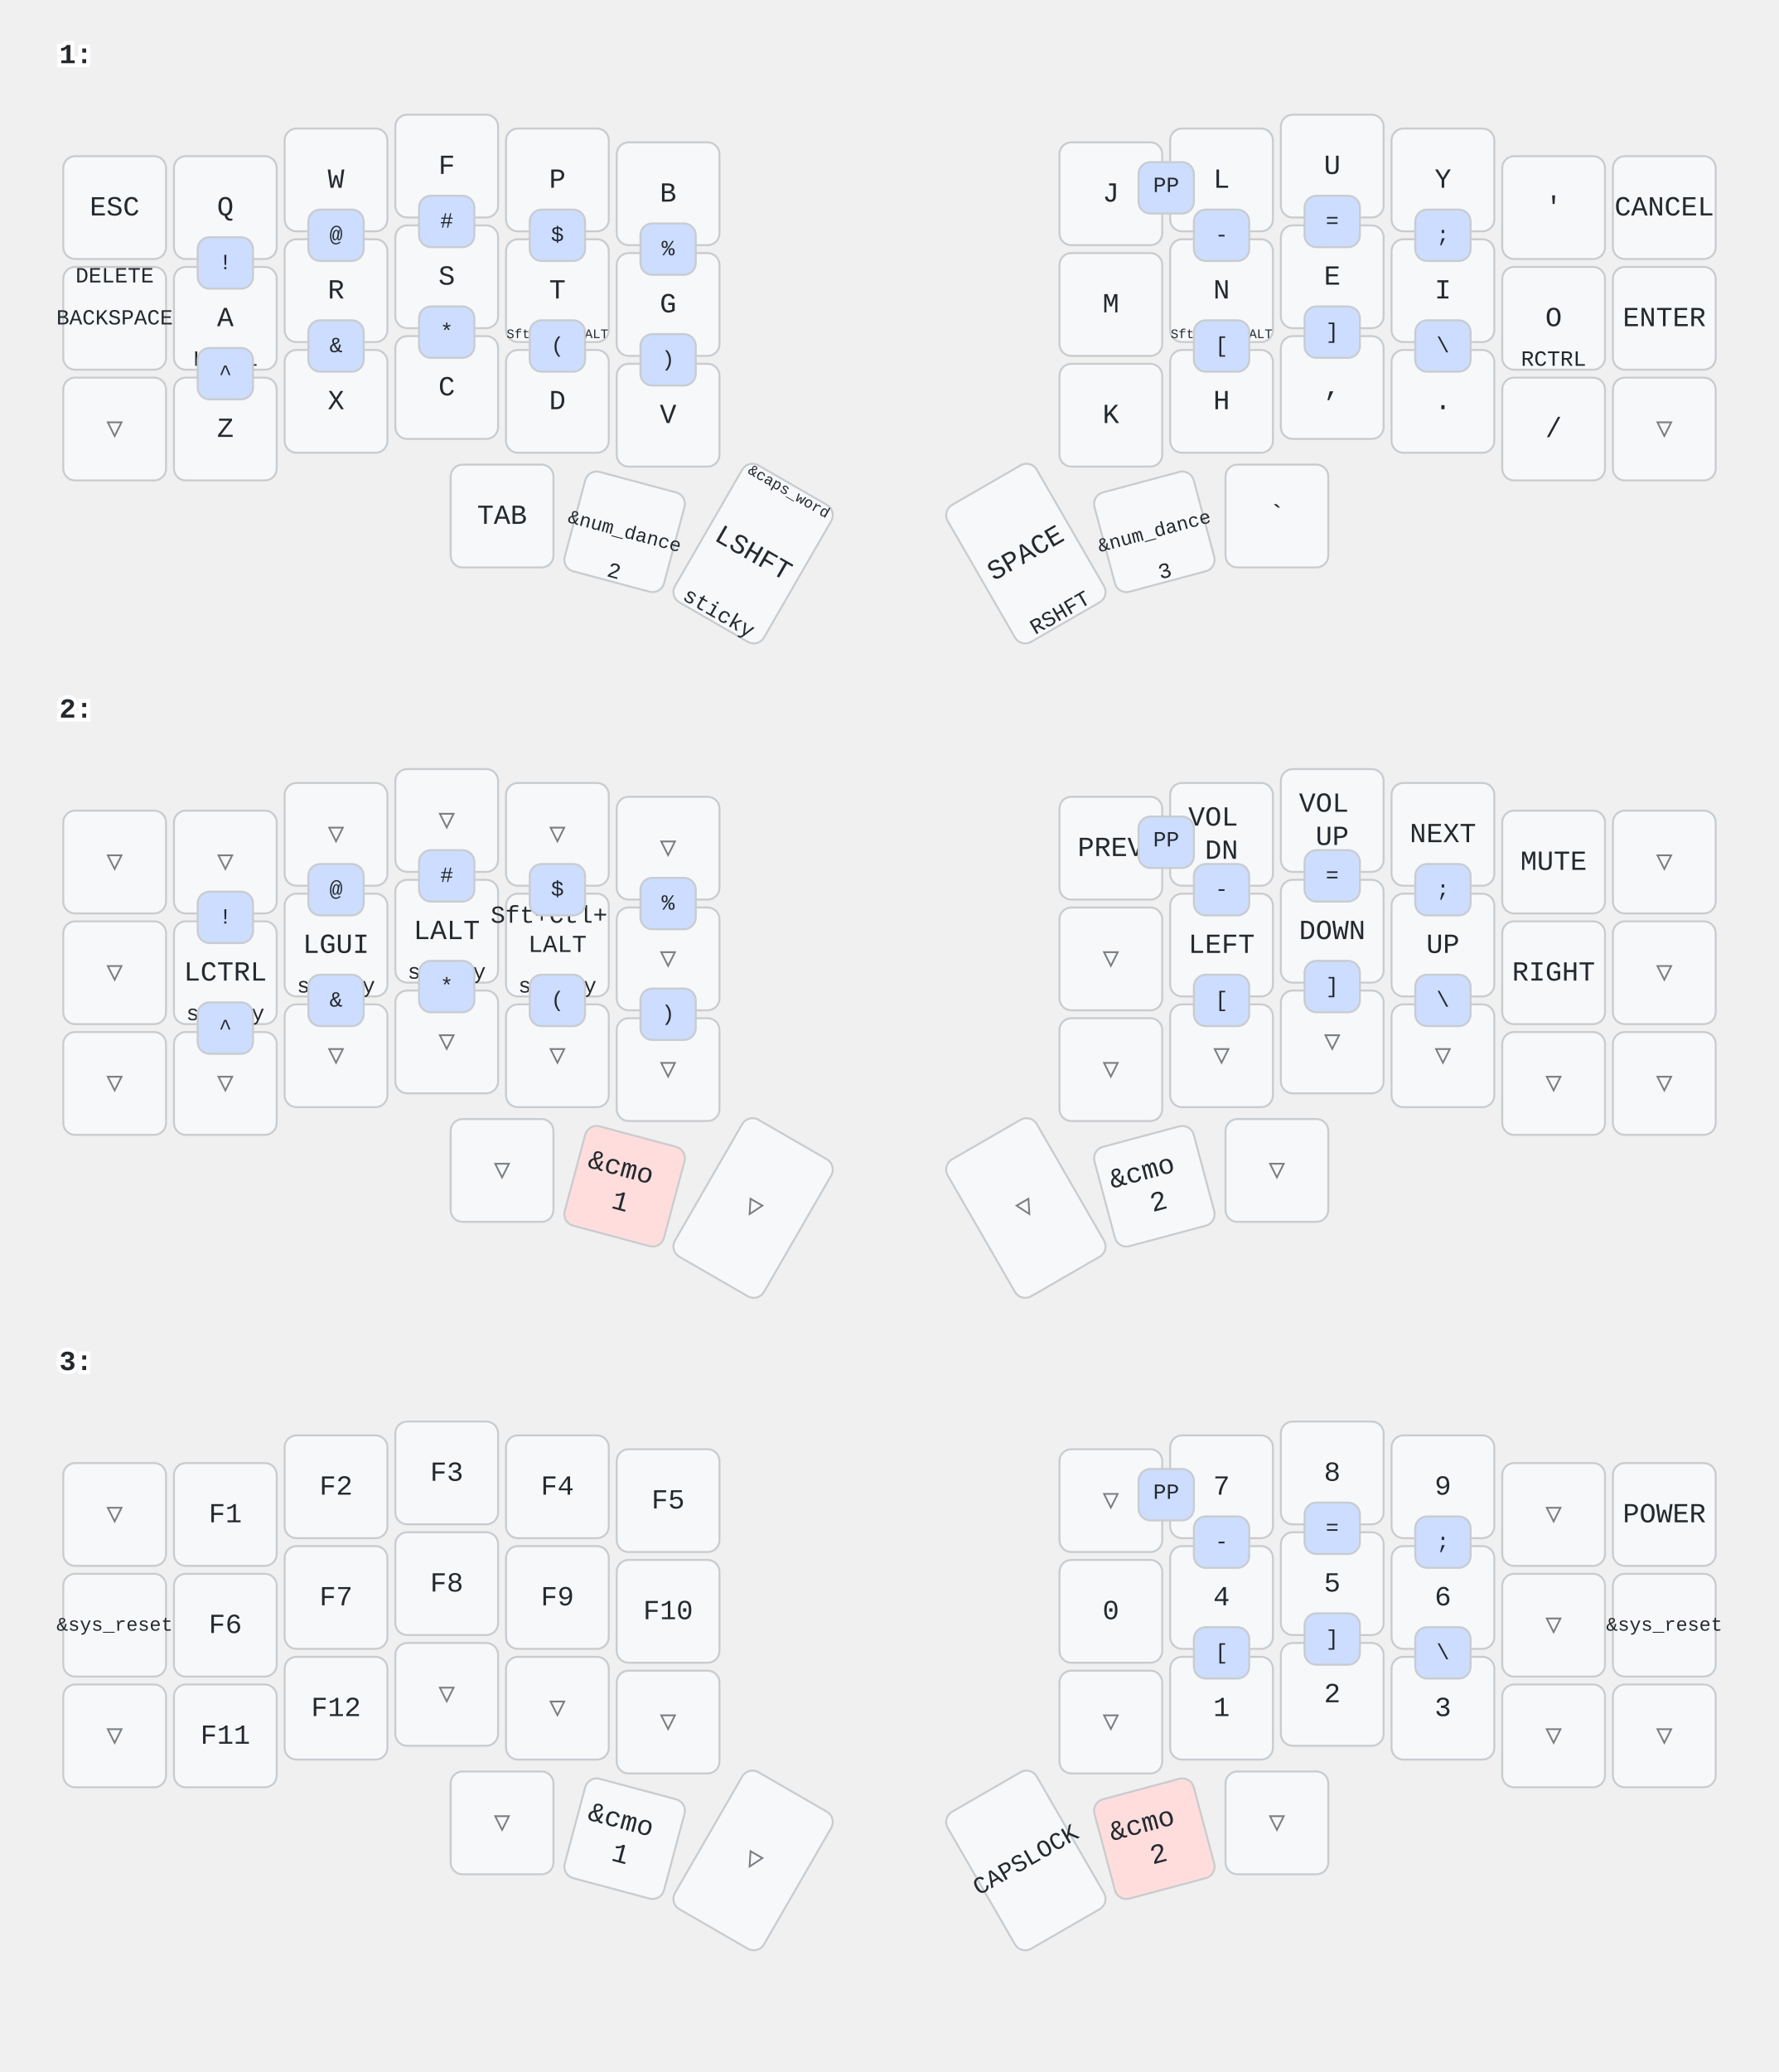
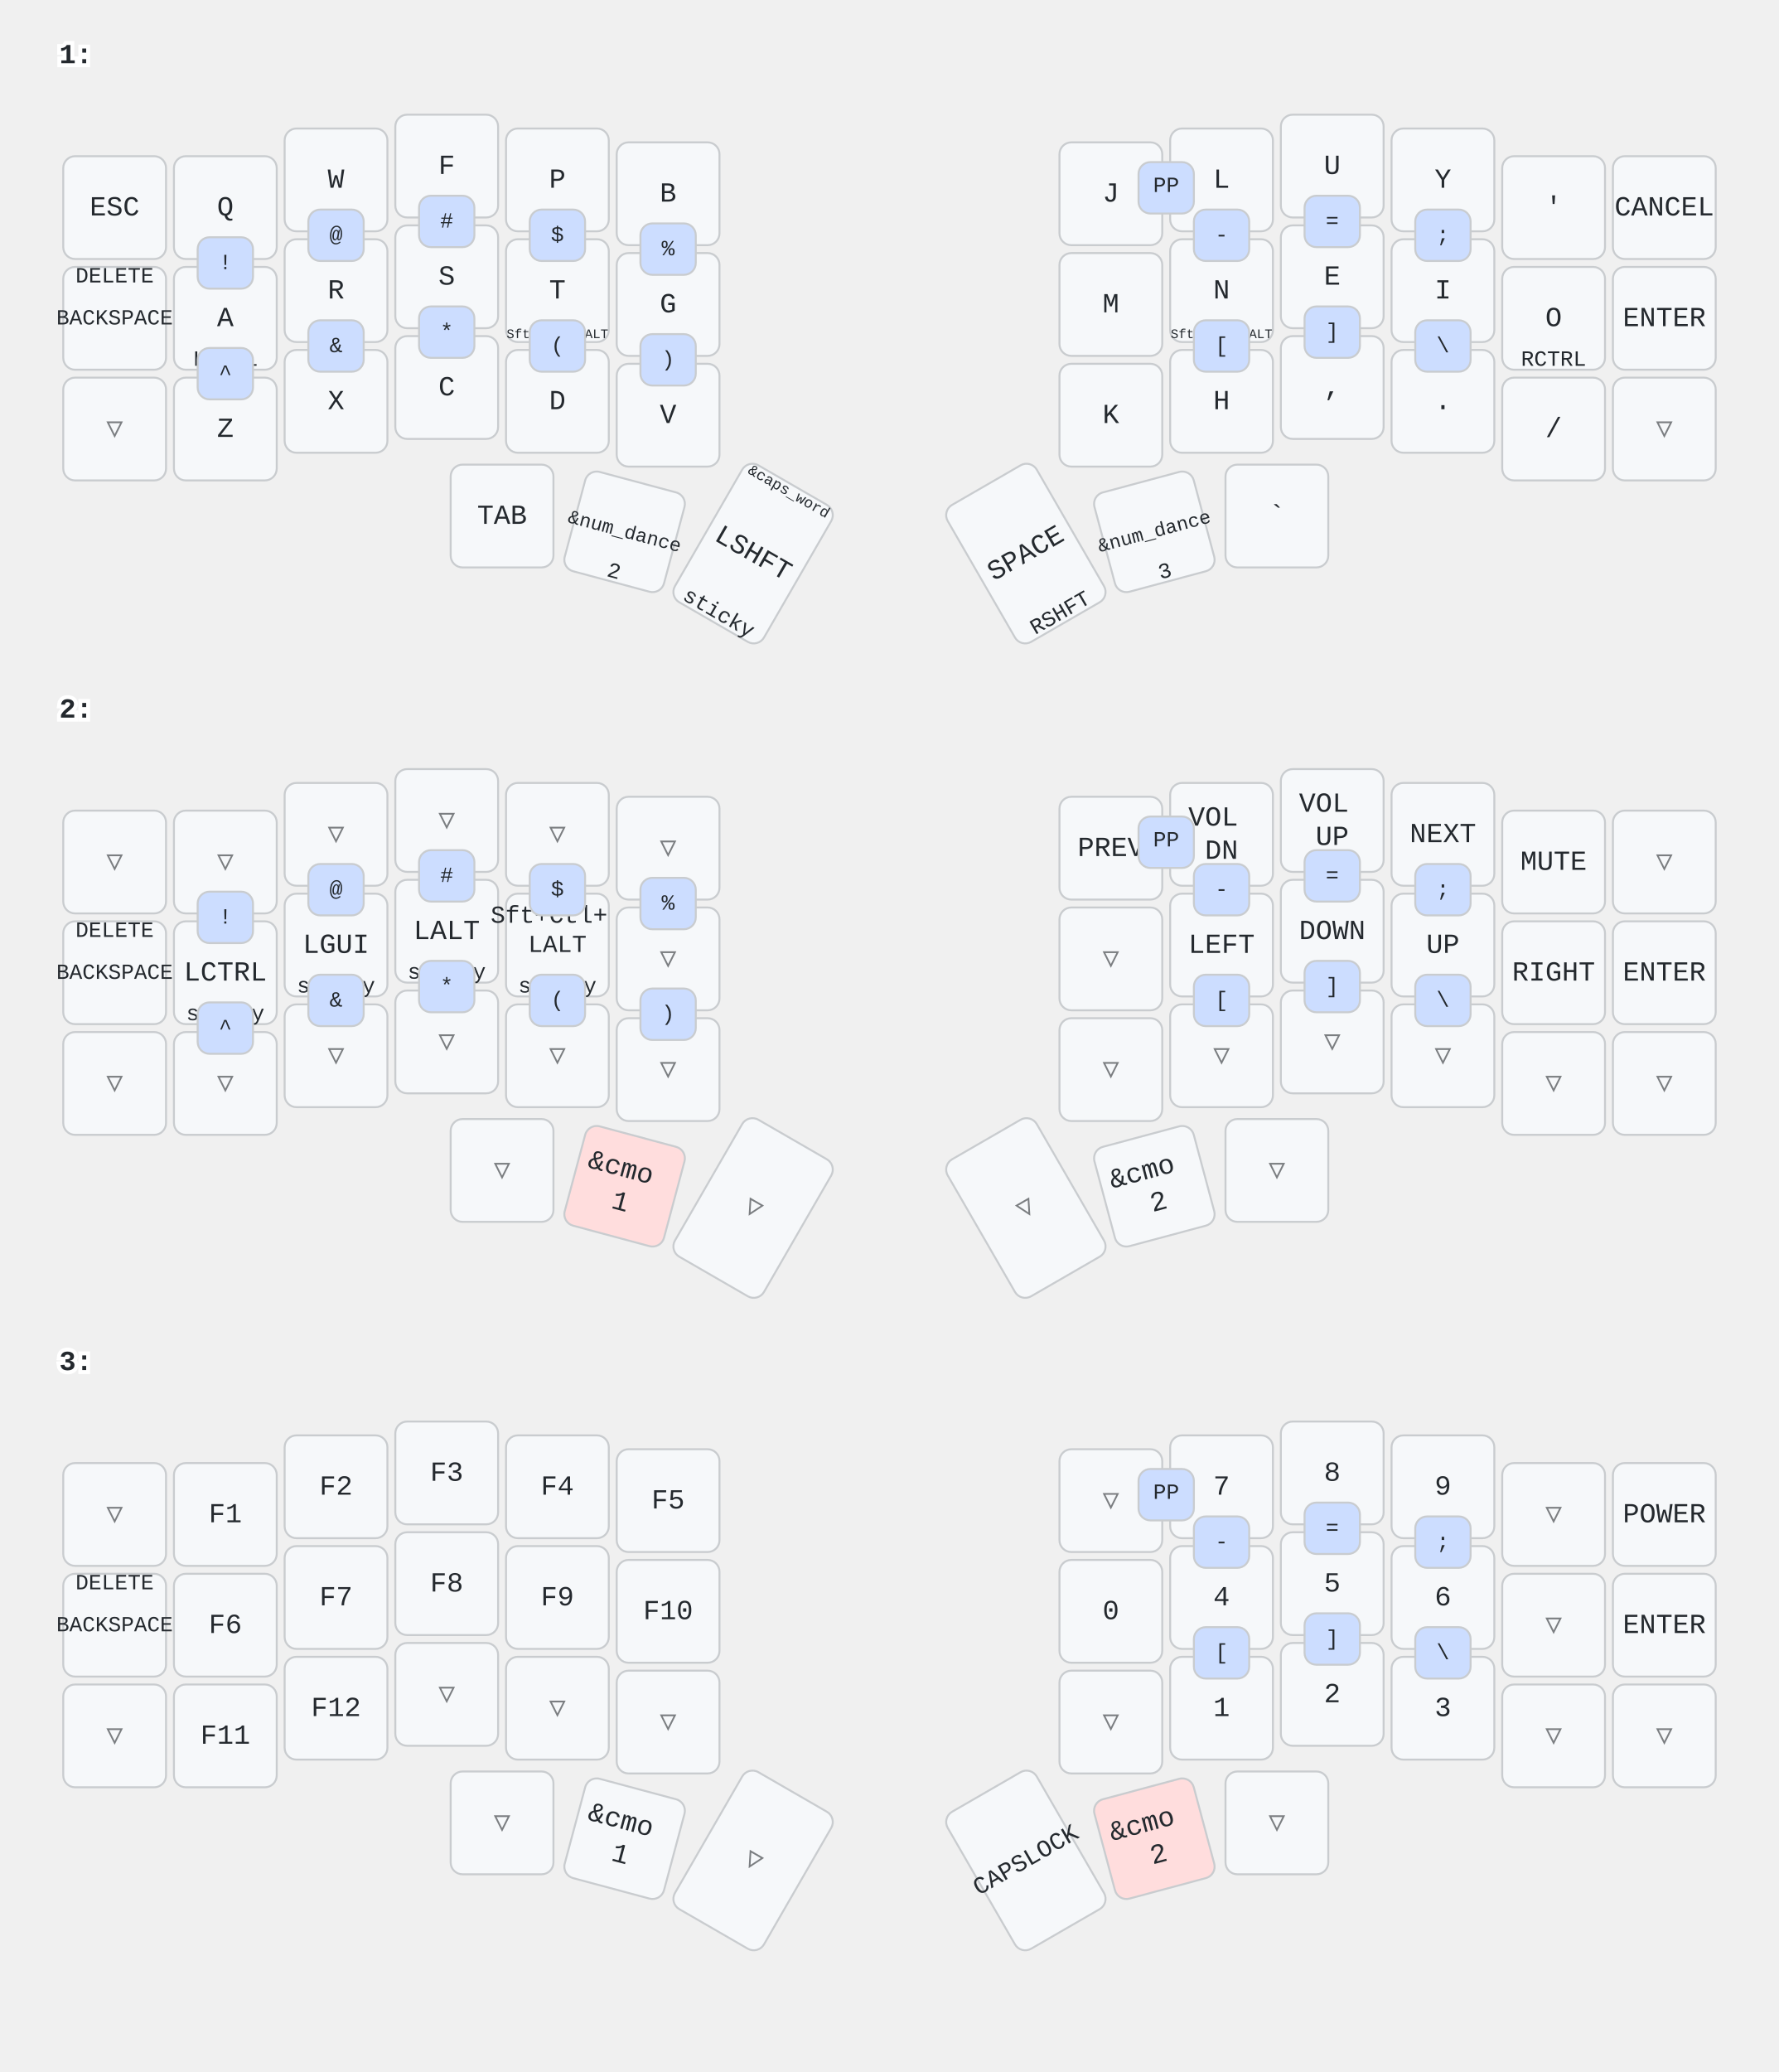
<svg xmlns="http://www.w3.org/2000/svg" width="900" height="1048" viewBox="0 0 900 1048" class="keymap">
  <style>/* inherit to force styles through use tags */
svg path {
    fill: inherit;
}

/* font and background color specifications */
svg.keymap {
    font-family: SFMono-Regular,Consolas,Liberation Mono,Menlo,monospace;
    font-size: 14px;
    font-kerning: normal;
    text-rendering: optimizeLegibility;
    fill: #24292e;
}

/* default key styling */
rect.key {
    fill: #f6f8fa;
}

rect.key, rect.combo {
    stroke: #c9cccf;
    stroke-width: 1;
}

/* default key side styling, only used is draw_key_sides is set */
rect.side {
    filter: brightness(90%);
}

/* color accent for combo boxes */
rect.combo, rect.combo-separate {
    fill: #cdf;
}

/* color accent for held keys */
rect.held, rect.combo.held {
    fill: #fdd;
}

/* color accent for ghost (optional) keys */
rect.ghost, rect.combo.ghost {
    stroke-dasharray: 4, 4;
    stroke-width: 2;
}

text {
    text-anchor: middle;
    dominant-baseline: middle;
}

/* styling for layer labels */
text.label {
    font-weight: bold;
    text-anchor: start;
    stroke: white;
    stroke-width: 4;
    paint-order: stroke;
}

/* styling for optional footer */
text.footer {
    text-anchor: end;
    dominant-baseline: auto;
    stroke: white;
    stroke-width: 4;
    paint-order: stroke;
}

/* styling for combo tap, and key hold/shifted label text */
text.combo, text.hold, text.shifted {
    font-size: 11px;
}

text.hold {
    text-anchor: middle;
    dominant-baseline: auto;
}

text.shifted {
    text-anchor: middle;
    dominant-baseline: hanging;
}

/* styling for hold/shifted label text in combo box */
text.combo.hold, text.combo.shifted {
    font-size: 8px;
}

/* lighter symbol for transparent keys */
text.trans {
    fill: #7b7e81;
}

/* styling for combo dendrons */
path.combo {
    stroke-width: 1;
    stroke: gray;
    fill: none;
}

/* Start Tabler Icons Cleanup */
/* cannot use height/width with glyphs */
.icon-tabler &gt; path {
    fill: inherit;
    stroke: inherit;
    stroke-width: 2;
}
/* hide tabler's default box */
.icon-tabler &gt; path[stroke="none"][fill="none"] {
    visibility: hidden;
}
/* End Tabler Icons Cleanup */
</style>
  <g transform="translate(30, 0)" class="layer-1">
    <text x="0" y="28" class="label">1:</text>
    <g transform="translate(0, 56)">
      <g transform="translate(28, 49)" class="key keypos-0">
        <rect rx="6" ry="6" x="-26" y="-26" width="52" height="52" class="key" />
        <text x="0" y="0" class="key tap">ESC</text>
      </g>
      <g transform="translate(84, 49)" class="key keypos-1">
        <rect rx="6" ry="6" x="-26" y="-26" width="52" height="52" class="key" />
        <text x="0" y="0" class="key tap">Q</text>
      </g>
      <g transform="translate(140, 35)" class="key keypos-2">
        <rect rx="6" ry="6" x="-26" y="-26" width="52" height="52" class="key" />
        <text x="0" y="0" class="key tap">W</text>
      </g>
      <g transform="translate(196, 28)" class="key keypos-3">
        <rect rx="6" ry="6" x="-26" y="-26" width="52" height="52" class="key" />
        <text x="0" y="0" class="key tap">F</text>
      </g>
      <g transform="translate(252, 35)" class="key keypos-4">
        <rect rx="6" ry="6" x="-26" y="-26" width="52" height="52" class="key" />
        <text x="0" y="0" class="key tap">P</text>
      </g>
      <g transform="translate(308, 42)" class="key keypos-5">
        <rect rx="6" ry="6" x="-26" y="-26" width="52" height="52" class="key" />
        <text x="0" y="0" class="key tap">B</text>
      </g>
      <g transform="translate(532, 42)" class="key keypos-6">
        <rect rx="6" ry="6" x="-26" y="-26" width="52" height="52" class="key" />
        <text x="0" y="0" class="key tap">J</text>
      </g>
      <g transform="translate(588, 35)" class="key keypos-7">
        <rect rx="6" ry="6" x="-26" y="-26" width="52" height="52" class="key" />
        <text x="0" y="0" class="key tap">L</text>
      </g>
      <g transform="translate(644, 28)" class="key keypos-8">
        <rect rx="6" ry="6" x="-26" y="-26" width="52" height="52" class="key" />
        <text x="0" y="0" class="key tap">U</text>
      </g>
      <g transform="translate(700, 35)" class="key keypos-9">
        <rect rx="6" ry="6" x="-26" y="-26" width="52" height="52" class="key" />
        <text x="0" y="0" class="key tap">Y</text>
      </g>
      <g transform="translate(756, 49)" class="key keypos-10">
        <rect rx="6" ry="6" x="-26" y="-26" width="52" height="52" class="key" />
        <text x="0" y="0" class="key tap">'</text>
      </g>
      <g transform="translate(812, 49)" class="key keypos-11">
        <rect rx="6" ry="6" x="-26" y="-26" width="52" height="52" class="key" />
        <text x="0" y="0" class="key tap">CANCEL</text>
      </g>
      <g transform="translate(28, 105)" class="key keypos-12">
        <rect rx="6" ry="6" x="-26" y="-26" width="52" height="52" class="key" />
        <text x="0" y="0" class="key tap">
          <tspan style="font-size: 78%">BACKSPACE</tspan>
        </text>
        <text x="0" y="-24" class="key shifted">DELETE</text>
      </g>
      <g transform="translate(84, 105)" class="key keypos-13">
        <rect rx="6" ry="6" x="-26" y="-26" width="52" height="52" class="key" />
        <text x="0" y="0" class="key tap">A</text>
        <text x="0" y="24" class="key hold">LCTRL</text>
      </g>
      <g transform="translate(140, 91)" class="key keypos-14">
        <rect rx="6" ry="6" x="-26" y="-26" width="52" height="52" class="key" />
        <text x="0" y="0" class="key tap">R</text>
        <text x="0" y="24" class="key hold">LGUI</text>
      </g>
      <g transform="translate(196, 84)" class="key keypos-15">
        <rect rx="6" ry="6" x="-26" y="-26" width="52" height="52" class="key" />
        <text x="0" y="0" class="key tap">S</text>
        <text x="0" y="24" class="key hold">LALT</text>
      </g>
      <g transform="translate(252, 91)" class="key keypos-16">
        <rect rx="6" ry="6" x="-26" y="-26" width="52" height="52" class="key" />
        <text x="0" y="0" class="key tap">T</text>
        <text x="0" y="24" class="key hold">
          <tspan style="font-size: 60%">Sft+Ctl+ LALT</tspan>
        </text>
      </g>
      <g transform="translate(308, 98)" class="key keypos-17">
        <rect rx="6" ry="6" x="-26" y="-26" width="52" height="52" class="key" />
        <text x="0" y="0" class="key tap">G</text>
      </g>
      <g transform="translate(532, 98)" class="key keypos-18">
        <rect rx="6" ry="6" x="-26" y="-26" width="52" height="52" class="key" />
        <text x="0" y="0" class="key tap">M</text>
      </g>
      <g transform="translate(588, 91)" class="key keypos-19">
        <rect rx="6" ry="6" x="-26" y="-26" width="52" height="52" class="key" />
        <text x="0" y="0" class="key tap">N</text>
        <text x="0" y="24" class="key hold">
          <tspan style="font-size: 60%">Sft+Ctl+ LALT</tspan>
        </text>
      </g>
      <g transform="translate(644, 84)" class="key keypos-20">
        <rect rx="6" ry="6" x="-26" y="-26" width="52" height="52" class="key" />
        <text x="0" y="0" class="key tap">E</text>
        <text x="0" y="24" class="key hold">RALT</text>
      </g>
      <g transform="translate(700, 91)" class="key keypos-21">
        <rect rx="6" ry="6" x="-26" y="-26" width="52" height="52" class="key" />
        <text x="0" y="0" class="key tap">I</text>
        <text x="0" y="24" class="key hold">RGUI</text>
      </g>
      <g transform="translate(756, 105)" class="key keypos-22">
        <rect rx="6" ry="6" x="-26" y="-26" width="52" height="52" class="key" />
        <text x="0" y="0" class="key tap">O</text>
        <text x="0" y="24" class="key hold">RCTRL</text>
      </g>
      <g transform="translate(812, 105)" class="key keypos-23">
        <rect rx="6" ry="6" x="-26" y="-26" width="52" height="52" class="key" />
        <text x="0" y="0" class="key tap">ENTER</text>
      </g>
      <g transform="translate(28, 161)" class="key trans keypos-24">
        <rect rx="6" ry="6" x="-26" y="-26" width="52" height="52" class="key trans" />
        <text x="0" y="0" class="key trans tap">▽</text>
      </g>
      <g transform="translate(84, 161)" class="key keypos-25">
        <rect rx="6" ry="6" x="-26" y="-26" width="52" height="52" class="key" />
        <text x="0" y="0" class="key tap">Z</text>
      </g>
      <g transform="translate(140, 147)" class="key keypos-26">
        <rect rx="6" ry="6" x="-26" y="-26" width="52" height="52" class="key" />
        <text x="0" y="0" class="key tap">X</text>
      </g>
      <g transform="translate(196, 140)" class="key keypos-27">
        <rect rx="6" ry="6" x="-26" y="-26" width="52" height="52" class="key" />
        <text x="0" y="0" class="key tap">C</text>
      </g>
      <g transform="translate(252, 147)" class="key keypos-28">
        <rect rx="6" ry="6" x="-26" y="-26" width="52" height="52" class="key" />
        <text x="0" y="0" class="key tap">D</text>
      </g>
      <g transform="translate(308, 154)" class="key keypos-29">
        <rect rx="6" ry="6" x="-26" y="-26" width="52" height="52" class="key" />
        <text x="0" y="0" class="key tap">V</text>
      </g>
      <g transform="translate(532, 154)" class="key keypos-30">
        <rect rx="6" ry="6" x="-26" y="-26" width="52" height="52" class="key" />
        <text x="0" y="0" class="key tap">K</text>
      </g>
      <g transform="translate(588, 147)" class="key keypos-31">
        <rect rx="6" ry="6" x="-26" y="-26" width="52" height="52" class="key" />
        <text x="0" y="0" class="key tap">H</text>
      </g>
      <g transform="translate(644, 140)" class="key keypos-32">
        <rect rx="6" ry="6" x="-26" y="-26" width="52" height="52" class="key" />
        <text x="0" y="0" class="key tap">,</text>
      </g>
      <g transform="translate(700, 147)" class="key keypos-33">
        <rect rx="6" ry="6" x="-26" y="-26" width="52" height="52" class="key" />
        <text x="0" y="0" class="key tap">.</text>
      </g>
      <g transform="translate(756, 161)" class="key keypos-34">
        <rect rx="6" ry="6" x="-26" y="-26" width="52" height="52" class="key" />
        <text x="0" y="0" class="key tap">/</text>
      </g>
      <g transform="translate(812, 161)" class="key trans keypos-35">
        <rect rx="6" ry="6" x="-26" y="-26" width="52" height="52" class="key trans" />
        <text x="0" y="0" class="key trans tap">▽</text>
      </g>
      <g transform="translate(224, 205)" class="key keypos-36">
        <rect rx="6" ry="6" x="-26" y="-26" width="52" height="52" class="key" />
        <text x="0" y="0" class="key tap">TAB</text>
      </g>
      <g transform="translate(286, 213) rotate(15.0)" class="key keypos-37">
        <rect rx="6" ry="6" x="-26" y="-26" width="52" height="52" class="key" />
        <text x="0" y="0" class="key tap">
          <tspan style="font-size: 70%">&amp;num_dance</tspan>
        </text>
        <text x="0" y="24" class="key hold">2</text>
      </g>
      <g transform="translate(351, 224) rotate(30.0)" class="key keypos-38">
        <rect rx="6" ry="6" x="-26" y="-40" width="52" height="80" class="key" />
        <text x="0" y="0" class="key tap">LSHFT</text>
        <text x="0" y="38" class="key hold">sticky</text>
        <text x="0" y="-38" class="key shifted">
          <tspan style="font-size: 70%">&amp;caps_word</tspan>
        </text>
      </g>
      <g transform="translate(489, 224) rotate(-30.0)" class="key keypos-39">
        <rect rx="6" ry="6" x="-26" y="-40" width="52" height="80" class="key" />
        <text x="0" y="0" class="key tap">SPACE</text>
        <text x="0" y="38" class="key hold">RSHFT</text>
      </g>
      <g transform="translate(554, 213) rotate(-15.0)" class="key keypos-40">
        <rect rx="6" ry="6" x="-26" y="-26" width="52" height="52" class="key" />
        <text x="0" y="0" class="key tap">
          <tspan style="font-size: 70%">&amp;num_dance</tspan>
        </text>
        <text x="0" y="24" class="key hold">3</text>
      </g>
      <g transform="translate(616, 205)" class="key keypos-41">
        <rect rx="6" ry="6" x="-26" y="-26" width="52" height="52" class="key" />
        <text x="0" y="0" class="key tap">`</text>
      </g>
      <g class="combo combopos-0">
        <rect rx="6" ry="6" x="70" y="64" width="28" height="26" class="combo" />
        <text x="84" y="77" class="combo tap">!</text>
      </g>
      <g class="combo combopos-1">
        <rect rx="6" ry="6" x="126" y="50" width="28" height="26" class="combo" />
        <text x="140" y="63" class="combo tap">@</text>
      </g>
      <g class="combo combopos-2">
        <rect rx="6" ry="6" x="182" y="43" width="28" height="26" class="combo" />
        <text x="196" y="56" class="combo tap">#</text>
      </g>
      <g class="combo combopos-3">
        <rect rx="6" ry="6" x="238" y="50" width="28" height="26" class="combo" />
        <text x="252" y="63" class="combo tap">$</text>
      </g>
      <g class="combo combopos-4">
        <rect rx="6" ry="6" x="294" y="57" width="28" height="26" class="combo" />
        <text x="308" y="70" class="combo tap">%</text>
      </g>
      <g class="combo combopos-5">
        <rect rx="6" ry="6" x="70" y="120" width="28" height="26" class="combo" />
        <text x="84" y="133" class="combo tap">^</text>
      </g>
      <g class="combo combopos-6">
        <rect rx="6" ry="6" x="126" y="106" width="28" height="26" class="combo" />
        <text x="140" y="119" class="combo tap">&amp;</text>
      </g>
      <g class="combo combopos-7">
        <rect rx="6" ry="6" x="182" y="99" width="28" height="26" class="combo" />
        <text x="196" y="112" class="combo tap">*</text>
      </g>
      <g class="combo combopos-8">
        <rect rx="6" ry="6" x="238" y="106" width="28" height="26" class="combo" />
        <text x="252" y="119" class="combo tap">(</text>
      </g>
      <g class="combo combopos-9">
        <rect rx="6" ry="6" x="294" y="113" width="28" height="26" class="combo" />
        <text x="308" y="126" class="combo tap">)</text>
      </g>
      <g class="combo combopos-10">
        <rect rx="6" ry="6" x="574" y="50" width="28" height="26" class="combo" />
        <text x="588" y="63" class="combo tap">-</text>
      </g>
      <g class="combo combopos-11">
        <rect rx="6" ry="6" x="630" y="43" width="28" height="26" class="combo" />
        <text x="644" y="56" class="combo tap">=</text>
      </g>
      <g class="combo combopos-12">
        <rect rx="6" ry="6" x="686" y="50" width="28" height="26" class="combo" />
        <text x="700" y="63" class="combo tap">;</text>
      </g>
      <g class="combo combopos-13">
        <rect rx="6" ry="6" x="574" y="106" width="28" height="26" class="combo" />
        <text x="588" y="119" class="combo tap">[</text>
      </g>
      <g class="combo combopos-14">
        <rect rx="6" ry="6" x="630" y="99" width="28" height="26" class="combo" />
        <text x="644" y="112" class="combo tap">]</text>
      </g>
      <g class="combo combopos-15">
        <rect rx="6" ry="6" x="686" y="106" width="28" height="26" class="combo" />
        <text x="700" y="119" class="combo tap">\</text>
      </g>
      <g class="combo combopos-16">
        <rect rx="6" ry="6" x="546" y="26" width="28" height="26" class="combo" />
        <text x="560" y="38" class="combo tap">PP</text>
      </g>
    </g>
  </g>
  <g transform="translate(30, 331)" class="layer-2">
    <text x="0" y="28" class="label">2:</text>
    <g transform="translate(0, 56)">
      <g transform="translate(28, 49)" class="key trans keypos-0">
        <rect rx="6" ry="6" x="-26" y="-26" width="52" height="52" class="key trans" />
        <text x="0" y="0" class="key trans tap">▽</text>
      </g>
      <g transform="translate(84, 49)" class="key trans keypos-1">
        <rect rx="6" ry="6" x="-26" y="-26" width="52" height="52" class="key trans" />
        <text x="0" y="0" class="key trans tap">▽</text>
      </g>
      <g transform="translate(140, 35)" class="key trans keypos-2">
        <rect rx="6" ry="6" x="-26" y="-26" width="52" height="52" class="key trans" />
        <text x="0" y="0" class="key trans tap">▽</text>
      </g>
      <g transform="translate(196, 28)" class="key trans keypos-3">
        <rect rx="6" ry="6" x="-26" y="-26" width="52" height="52" class="key trans" />
        <text x="0" y="0" class="key trans tap">▽</text>
      </g>
      <g transform="translate(252, 35)" class="key trans keypos-4">
        <rect rx="6" ry="6" x="-26" y="-26" width="52" height="52" class="key trans" />
        <text x="0" y="0" class="key trans tap">▽</text>
      </g>
      <g transform="translate(308, 42)" class="key trans keypos-5">
        <rect rx="6" ry="6" x="-26" y="-26" width="52" height="52" class="key trans" />
        <text x="0" y="0" class="key trans tap">▽</text>
      </g>
      <g transform="translate(532, 42)" class="key keypos-6">
        <rect rx="6" ry="6" x="-26" y="-26" width="52" height="52" class="key" />
        <text x="0" y="0" class="key tap">PREV</text>
      </g>
      <g transform="translate(588, 35)" class="key keypos-7">
        <rect rx="6" ry="6" x="-26" y="-26" width="52" height="52" class="key" />
        <text x="0" y="0" class="key tap">
          <tspan x="0" dy="-0.6em">VOL</tspan>
          <tspan x="0" dy="1.2em">DN</tspan>
        </text>
      </g>
      <g transform="translate(644, 28)" class="key keypos-8">
        <rect rx="6" ry="6" x="-26" y="-26" width="52" height="52" class="key" />
        <text x="0" y="0" class="key tap">
          <tspan x="0" dy="-0.6em">VOL</tspan>
          <tspan x="0" dy="1.2em">UP</tspan>
        </text>
      </g>
      <g transform="translate(700, 35)" class="key keypos-9">
        <rect rx="6" ry="6" x="-26" y="-26" width="52" height="52" class="key" />
        <text x="0" y="0" class="key tap">NEXT</text>
      </g>
      <g transform="translate(756, 49)" class="key keypos-10">
        <rect rx="6" ry="6" x="-26" y="-26" width="52" height="52" class="key" />
        <text x="0" y="0" class="key tap">MUTE</text>
      </g>
      <g transform="translate(812, 49)" class="key trans keypos-11">
        <rect rx="6" ry="6" x="-26" y="-26" width="52" height="52" class="key trans" />
        <text x="0" y="0" class="key trans tap">▽</text>
      </g>
-       <g transform="translate(28, 105)" class="key trans keypos-12">
-         <rect rx="6" ry="6" x="-26" y="-26" width="52" height="52" class="key trans" />
-         <text x="0" y="0" class="key trans tap">▽</text>
+       <g transform="translate(28, 105)" class="key keypos-12">
+         <rect rx="6" ry="6" x="-26" y="-26" width="52" height="52" class="key" />
+         <text x="0" y="0" class="key tap">
+           <tspan style="font-size: 78%">BACKSPACE</tspan>
+         </text>
+         <text x="0" y="-24" class="key shifted">DELETE</text>
      </g>
      <g transform="translate(84, 105)" class="key keypos-13">
        <rect rx="6" ry="6" x="-26" y="-26" width="52" height="52" class="key" />
        <text x="0" y="0" class="key tap">LCTRL</text>
        <text x="0" y="24" class="key hold">sticky</text>
      </g>
      <g transform="translate(140, 91)" class="key keypos-14">
        <rect rx="6" ry="6" x="-26" y="-26" width="52" height="52" class="key" />
        <text x="0" y="0" class="key tap">LGUI</text>
        <text x="0" y="24" class="key hold">sticky</text>
      </g>
      <g transform="translate(196, 84)" class="key keypos-15">
        <rect rx="6" ry="6" x="-26" y="-26" width="52" height="52" class="key" />
        <text x="0" y="0" class="key tap">LALT</text>
        <text x="0" y="24" class="key hold">sticky</text>
      </g>
      <g transform="translate(252, 91)" class="key keypos-16">
        <rect rx="6" ry="6" x="-26" y="-26" width="52" height="52" class="key" />
        <text x="0" y="0" class="key tap">
          <tspan x="0" dy="-1.2em" style="font-size: 88%">Sft+Ctl+</tspan>
          <tspan x="0" dy="1.2em" style="font-size: 88%">LALT</tspan>
        </text>
        <text x="0" y="24" class="key hold">sticky</text>
      </g>
      <g transform="translate(308, 98)" class="key trans keypos-17">
        <rect rx="6" ry="6" x="-26" y="-26" width="52" height="52" class="key trans" />
        <text x="0" y="0" class="key trans tap">▽</text>
      </g>
      <g transform="translate(532, 98)" class="key trans keypos-18">
        <rect rx="6" ry="6" x="-26" y="-26" width="52" height="52" class="key trans" />
        <text x="0" y="0" class="key trans tap">▽</text>
      </g>
      <g transform="translate(588, 91)" class="key keypos-19">
        <rect rx="6" ry="6" x="-26" y="-26" width="52" height="52" class="key" />
        <text x="0" y="0" class="key tap">LEFT</text>
      </g>
      <g transform="translate(644, 84)" class="key keypos-20">
        <rect rx="6" ry="6" x="-26" y="-26" width="52" height="52" class="key" />
        <text x="0" y="0" class="key tap">DOWN</text>
      </g>
      <g transform="translate(700, 91)" class="key keypos-21">
        <rect rx="6" ry="6" x="-26" y="-26" width="52" height="52" class="key" />
        <text x="0" y="0" class="key tap">UP</text>
      </g>
      <g transform="translate(756, 105)" class="key keypos-22">
        <rect rx="6" ry="6" x="-26" y="-26" width="52" height="52" class="key" />
        <text x="0" y="0" class="key tap">RIGHT</text>
      </g>
-       <g transform="translate(812, 105)" class="key trans keypos-23">
-         <rect rx="6" ry="6" x="-26" y="-26" width="52" height="52" class="key trans" />
-         <text x="0" y="0" class="key trans tap">▽</text>
+       <g transform="translate(812, 105)" class="key keypos-23">
+         <rect rx="6" ry="6" x="-26" y="-26" width="52" height="52" class="key" />
+         <text x="0" y="0" class="key tap">ENTER</text>
      </g>
      <g transform="translate(28, 161)" class="key trans keypos-24">
        <rect rx="6" ry="6" x="-26" y="-26" width="52" height="52" class="key trans" />
        <text x="0" y="0" class="key trans tap">▽</text>
      </g>
      <g transform="translate(84, 161)" class="key trans keypos-25">
        <rect rx="6" ry="6" x="-26" y="-26" width="52" height="52" class="key trans" />
        <text x="0" y="0" class="key trans tap">▽</text>
      </g>
      <g transform="translate(140, 147)" class="key trans keypos-26">
        <rect rx="6" ry="6" x="-26" y="-26" width="52" height="52" class="key trans" />
        <text x="0" y="0" class="key trans tap">▽</text>
      </g>
      <g transform="translate(196, 140)" class="key trans keypos-27">
        <rect rx="6" ry="6" x="-26" y="-26" width="52" height="52" class="key trans" />
        <text x="0" y="0" class="key trans tap">▽</text>
      </g>
      <g transform="translate(252, 147)" class="key trans keypos-28">
        <rect rx="6" ry="6" x="-26" y="-26" width="52" height="52" class="key trans" />
        <text x="0" y="0" class="key trans tap">▽</text>
      </g>
      <g transform="translate(308, 154)" class="key trans keypos-29">
        <rect rx="6" ry="6" x="-26" y="-26" width="52" height="52" class="key trans" />
        <text x="0" y="0" class="key trans tap">▽</text>
      </g>
      <g transform="translate(532, 154)" class="key trans keypos-30">
        <rect rx="6" ry="6" x="-26" y="-26" width="52" height="52" class="key trans" />
        <text x="0" y="0" class="key trans tap">▽</text>
      </g>
      <g transform="translate(588, 147)" class="key trans keypos-31">
        <rect rx="6" ry="6" x="-26" y="-26" width="52" height="52" class="key trans" />
        <text x="0" y="0" class="key trans tap">▽</text>
      </g>
      <g transform="translate(644, 140)" class="key trans keypos-32">
        <rect rx="6" ry="6" x="-26" y="-26" width="52" height="52" class="key trans" />
        <text x="0" y="0" class="key trans tap">▽</text>
      </g>
      <g transform="translate(700, 147)" class="key trans keypos-33">
        <rect rx="6" ry="6" x="-26" y="-26" width="52" height="52" class="key trans" />
        <text x="0" y="0" class="key trans tap">▽</text>
      </g>
      <g transform="translate(756, 161)" class="key trans keypos-34">
        <rect rx="6" ry="6" x="-26" y="-26" width="52" height="52" class="key trans" />
        <text x="0" y="0" class="key trans tap">▽</text>
      </g>
      <g transform="translate(812, 161)" class="key trans keypos-35">
        <rect rx="6" ry="6" x="-26" y="-26" width="52" height="52" class="key trans" />
        <text x="0" y="0" class="key trans tap">▽</text>
      </g>
      <g transform="translate(224, 205)" class="key trans keypos-36">
        <rect rx="6" ry="6" x="-26" y="-26" width="52" height="52" class="key trans" />
        <text x="0" y="0" class="key trans tap">▽</text>
      </g>
      <g transform="translate(286, 213) rotate(15.0)" class="key held keypos-37">
        <rect rx="6" ry="6" x="-26" y="-26" width="52" height="52" class="key held" />
        <text x="0" y="0" class="key held tap">
          <tspan x="0" dy="-0.6em">&amp;cmo</tspan>
          <tspan x="0" dy="1.2em">1</tspan>
        </text>
      </g>
      <g transform="translate(351, 224) rotate(30.0)" class="key trans keypos-38">
        <rect rx="6" ry="6" x="-26" y="-40" width="52" height="80" class="key trans" />
        <text x="0" y="0" class="key trans tap">▽</text>
      </g>
      <g transform="translate(489, 224) rotate(-30.0)" class="key trans keypos-39">
        <rect rx="6" ry="6" x="-26" y="-40" width="52" height="80" class="key trans" />
        <text x="0" y="0" class="key trans tap">▽</text>
      </g>
      <g transform="translate(554, 213) rotate(-15.0)" class="key keypos-40">
        <rect rx="6" ry="6" x="-26" y="-26" width="52" height="52" class="key" />
        <text x="0" y="0" class="key tap">
          <tspan x="0" dy="-0.6em">&amp;cmo</tspan>
          <tspan x="0" dy="1.2em">2</tspan>
        </text>
      </g>
      <g transform="translate(616, 205)" class="key trans keypos-41">
        <rect rx="6" ry="6" x="-26" y="-26" width="52" height="52" class="key trans" />
        <text x="0" y="0" class="key trans tap">▽</text>
      </g>
      <g class="combo combopos-0">
        <rect rx="6" ry="6" x="70" y="64" width="28" height="26" class="combo" />
        <text x="84" y="77" class="combo tap">!</text>
      </g>
      <g class="combo combopos-1">
        <rect rx="6" ry="6" x="126" y="50" width="28" height="26" class="combo" />
        <text x="140" y="63" class="combo tap">@</text>
      </g>
      <g class="combo combopos-2">
        <rect rx="6" ry="6" x="182" y="43" width="28" height="26" class="combo" />
        <text x="196" y="56" class="combo tap">#</text>
      </g>
      <g class="combo combopos-3">
        <rect rx="6" ry="6" x="238" y="50" width="28" height="26" class="combo" />
        <text x="252" y="63" class="combo tap">$</text>
      </g>
      <g class="combo combopos-4">
        <rect rx="6" ry="6" x="294" y="57" width="28" height="26" class="combo" />
        <text x="308" y="70" class="combo tap">%</text>
      </g>
      <g class="combo combopos-5">
        <rect rx="6" ry="6" x="70" y="120" width="28" height="26" class="combo" />
        <text x="84" y="133" class="combo tap">^</text>
      </g>
      <g class="combo combopos-6">
        <rect rx="6" ry="6" x="126" y="106" width="28" height="26" class="combo" />
        <text x="140" y="119" class="combo tap">&amp;</text>
      </g>
      <g class="combo combopos-7">
        <rect rx="6" ry="6" x="182" y="99" width="28" height="26" class="combo" />
        <text x="196" y="112" class="combo tap">*</text>
      </g>
      <g class="combo combopos-8">
        <rect rx="6" ry="6" x="238" y="106" width="28" height="26" class="combo" />
        <text x="252" y="119" class="combo tap">(</text>
      </g>
      <g class="combo combopos-9">
        <rect rx="6" ry="6" x="294" y="113" width="28" height="26" class="combo" />
        <text x="308" y="126" class="combo tap">)</text>
      </g>
      <g class="combo combopos-10">
        <rect rx="6" ry="6" x="574" y="50" width="28" height="26" class="combo" />
        <text x="588" y="63" class="combo tap">-</text>
      </g>
      <g class="combo combopos-11">
        <rect rx="6" ry="6" x="630" y="43" width="28" height="26" class="combo" />
        <text x="644" y="56" class="combo tap">=</text>
      </g>
      <g class="combo combopos-12">
        <rect rx="6" ry="6" x="686" y="50" width="28" height="26" class="combo" />
        <text x="700" y="63" class="combo tap">;</text>
      </g>
      <g class="combo combopos-13">
        <rect rx="6" ry="6" x="574" y="106" width="28" height="26" class="combo" />
        <text x="588" y="119" class="combo tap">[</text>
      </g>
      <g class="combo combopos-14">
        <rect rx="6" ry="6" x="630" y="99" width="28" height="26" class="combo" />
        <text x="644" y="112" class="combo tap">]</text>
      </g>
      <g class="combo combopos-15">
        <rect rx="6" ry="6" x="686" y="106" width="28" height="26" class="combo" />
        <text x="700" y="119" class="combo tap">\</text>
      </g>
      <g class="combo combopos-16">
        <rect rx="6" ry="6" x="546" y="26" width="28" height="26" class="combo" />
        <text x="560" y="38" class="combo tap">PP</text>
      </g>
    </g>
  </g>
  <g transform="translate(30, 661)" class="layer-3">
    <text x="0" y="28" class="label">3:</text>
    <g transform="translate(0, 56)">
      <g transform="translate(28, 49)" class="key trans keypos-0">
        <rect rx="6" ry="6" x="-26" y="-26" width="52" height="52" class="key trans" />
        <text x="0" y="0" class="key trans tap">▽</text>
      </g>
      <g transform="translate(84, 49)" class="key keypos-1">
        <rect rx="6" ry="6" x="-26" y="-26" width="52" height="52" class="key" />
        <text x="0" y="0" class="key tap">F1</text>
      </g>
      <g transform="translate(140, 35)" class="key keypos-2">
        <rect rx="6" ry="6" x="-26" y="-26" width="52" height="52" class="key" />
        <text x="0" y="0" class="key tap">F2</text>
      </g>
      <g transform="translate(196, 28)" class="key keypos-3">
        <rect rx="6" ry="6" x="-26" y="-26" width="52" height="52" class="key" />
        <text x="0" y="0" class="key tap">F3</text>
      </g>
      <g transform="translate(252, 35)" class="key keypos-4">
        <rect rx="6" ry="6" x="-26" y="-26" width="52" height="52" class="key" />
        <text x="0" y="0" class="key tap">F4</text>
      </g>
      <g transform="translate(308, 42)" class="key keypos-5">
        <rect rx="6" ry="6" x="-26" y="-26" width="52" height="52" class="key" />
        <text x="0" y="0" class="key tap">F5</text>
      </g>
      <g transform="translate(532, 42)" class="key trans keypos-6">
        <rect rx="6" ry="6" x="-26" y="-26" width="52" height="52" class="key trans" />
        <text x="0" y="0" class="key trans tap">▽</text>
      </g>
      <g transform="translate(588, 35)" class="key keypos-7">
        <rect rx="6" ry="6" x="-26" y="-26" width="52" height="52" class="key" />
        <text x="0" y="0" class="key tap">7</text>
      </g>
      <g transform="translate(644, 28)" class="key keypos-8">
        <rect rx="6" ry="6" x="-26" y="-26" width="52" height="52" class="key" />
        <text x="0" y="0" class="key tap">8</text>
      </g>
      <g transform="translate(700, 35)" class="key keypos-9">
        <rect rx="6" ry="6" x="-26" y="-26" width="52" height="52" class="key" />
        <text x="0" y="0" class="key tap">9</text>
      </g>
      <g transform="translate(756, 49)" class="key trans keypos-10">
        <rect rx="6" ry="6" x="-26" y="-26" width="52" height="52" class="key trans" />
        <text x="0" y="0" class="key trans tap">▽</text>
      </g>
      <g transform="translate(812, 49)" class="key keypos-11">
        <rect rx="6" ry="6" x="-26" y="-26" width="52" height="52" class="key" />
        <text x="0" y="0" class="key tap">POWER</text>
      </g>
      <g transform="translate(28, 105)" class="key keypos-12">
        <rect rx="6" ry="6" x="-26" y="-26" width="52" height="52" class="key" />
        <text x="0" y="0" class="key tap">
-           <tspan style="font-size: 70%">&amp;sys_reset</tspan>
-         </text>
+           <tspan style="font-size: 78%">BACKSPACE</tspan>
+         </text>
+         <text x="0" y="-24" class="key shifted">DELETE</text>
      </g>
      <g transform="translate(84, 105)" class="key keypos-13">
        <rect rx="6" ry="6" x="-26" y="-26" width="52" height="52" class="key" />
        <text x="0" y="0" class="key tap">F6</text>
      </g>
      <g transform="translate(140, 91)" class="key keypos-14">
        <rect rx="6" ry="6" x="-26" y="-26" width="52" height="52" class="key" />
        <text x="0" y="0" class="key tap">F7</text>
      </g>
      <g transform="translate(196, 84)" class="key keypos-15">
        <rect rx="6" ry="6" x="-26" y="-26" width="52" height="52" class="key" />
        <text x="0" y="0" class="key tap">F8</text>
      </g>
      <g transform="translate(252, 91)" class="key keypos-16">
        <rect rx="6" ry="6" x="-26" y="-26" width="52" height="52" class="key" />
        <text x="0" y="0" class="key tap">F9</text>
      </g>
      <g transform="translate(308, 98)" class="key keypos-17">
        <rect rx="6" ry="6" x="-26" y="-26" width="52" height="52" class="key" />
        <text x="0" y="0" class="key tap">F10</text>
      </g>
      <g transform="translate(532, 98)" class="key keypos-18">
        <rect rx="6" ry="6" x="-26" y="-26" width="52" height="52" class="key" />
        <text x="0" y="0" class="key tap">0</text>
      </g>
      <g transform="translate(588, 91)" class="key keypos-19">
        <rect rx="6" ry="6" x="-26" y="-26" width="52" height="52" class="key" />
        <text x="0" y="0" class="key tap">4</text>
      </g>
      <g transform="translate(644, 84)" class="key keypos-20">
        <rect rx="6" ry="6" x="-26" y="-26" width="52" height="52" class="key" />
        <text x="0" y="0" class="key tap">5</text>
      </g>
      <g transform="translate(700, 91)" class="key keypos-21">
        <rect rx="6" ry="6" x="-26" y="-26" width="52" height="52" class="key" />
        <text x="0" y="0" class="key tap">6</text>
      </g>
      <g transform="translate(756, 105)" class="key trans keypos-22">
        <rect rx="6" ry="6" x="-26" y="-26" width="52" height="52" class="key trans" />
        <text x="0" y="0" class="key trans tap">▽</text>
      </g>
      <g transform="translate(812, 105)" class="key keypos-23">
        <rect rx="6" ry="6" x="-26" y="-26" width="52" height="52" class="key" />
-         <text x="0" y="0" class="key tap">
-           <tspan style="font-size: 70%">&amp;sys_reset</tspan>
-         </text>
+         <text x="0" y="0" class="key tap">ENTER</text>
      </g>
      <g transform="translate(28, 161)" class="key trans keypos-24">
        <rect rx="6" ry="6" x="-26" y="-26" width="52" height="52" class="key trans" />
        <text x="0" y="0" class="key trans tap">▽</text>
      </g>
      <g transform="translate(84, 161)" class="key keypos-25">
        <rect rx="6" ry="6" x="-26" y="-26" width="52" height="52" class="key" />
        <text x="0" y="0" class="key tap">F11</text>
      </g>
      <g transform="translate(140, 147)" class="key keypos-26">
        <rect rx="6" ry="6" x="-26" y="-26" width="52" height="52" class="key" />
        <text x="0" y="0" class="key tap">F12</text>
      </g>
      <g transform="translate(196, 140)" class="key trans keypos-27">
        <rect rx="6" ry="6" x="-26" y="-26" width="52" height="52" class="key trans" />
        <text x="0" y="0" class="key trans tap">▽</text>
      </g>
      <g transform="translate(252, 147)" class="key trans keypos-28">
        <rect rx="6" ry="6" x="-26" y="-26" width="52" height="52" class="key trans" />
        <text x="0" y="0" class="key trans tap">▽</text>
      </g>
      <g transform="translate(308, 154)" class="key trans keypos-29">
        <rect rx="6" ry="6" x="-26" y="-26" width="52" height="52" class="key trans" />
        <text x="0" y="0" class="key trans tap">▽</text>
      </g>
      <g transform="translate(532, 154)" class="key trans keypos-30">
        <rect rx="6" ry="6" x="-26" y="-26" width="52" height="52" class="key trans" />
        <text x="0" y="0" class="key trans tap">▽</text>
      </g>
      <g transform="translate(588, 147)" class="key keypos-31">
        <rect rx="6" ry="6" x="-26" y="-26" width="52" height="52" class="key" />
        <text x="0" y="0" class="key tap">1</text>
      </g>
      <g transform="translate(644, 140)" class="key keypos-32">
        <rect rx="6" ry="6" x="-26" y="-26" width="52" height="52" class="key" />
        <text x="0" y="0" class="key tap">2</text>
      </g>
      <g transform="translate(700, 147)" class="key keypos-33">
        <rect rx="6" ry="6" x="-26" y="-26" width="52" height="52" class="key" />
        <text x="0" y="0" class="key tap">3</text>
      </g>
      <g transform="translate(756, 161)" class="key trans keypos-34">
        <rect rx="6" ry="6" x="-26" y="-26" width="52" height="52" class="key trans" />
        <text x="0" y="0" class="key trans tap">▽</text>
      </g>
      <g transform="translate(812, 161)" class="key trans keypos-35">
        <rect rx="6" ry="6" x="-26" y="-26" width="52" height="52" class="key trans" />
        <text x="0" y="0" class="key trans tap">▽</text>
      </g>
      <g transform="translate(224, 205)" class="key trans keypos-36">
        <rect rx="6" ry="6" x="-26" y="-26" width="52" height="52" class="key trans" />
        <text x="0" y="0" class="key trans tap">▽</text>
      </g>
      <g transform="translate(286, 213) rotate(15.0)" class="key keypos-37">
        <rect rx="6" ry="6" x="-26" y="-26" width="52" height="52" class="key" />
        <text x="0" y="0" class="key tap">
          <tspan x="0" dy="-0.6em">&amp;cmo</tspan>
          <tspan x="0" dy="1.2em">1</tspan>
        </text>
      </g>
      <g transform="translate(351, 224) rotate(30.0)" class="key trans keypos-38">
        <rect rx="6" ry="6" x="-26" y="-40" width="52" height="80" class="key trans" />
        <text x="0" y="0" class="key trans tap">▽</text>
      </g>
      <g transform="translate(489, 224) rotate(-30.0)" class="key keypos-39">
        <rect rx="6" ry="6" x="-26" y="-40" width="52" height="80" class="key" />
        <text x="0" y="0" class="key tap">
          <tspan style="font-size: 88%">CAPSLOCK</tspan>
        </text>
      </g>
      <g transform="translate(554, 213) rotate(-15.0)" class="key held keypos-40">
        <rect rx="6" ry="6" x="-26" y="-26" width="52" height="52" class="key held" />
        <text x="0" y="0" class="key held tap">
          <tspan x="0" dy="-0.6em">&amp;cmo</tspan>
          <tspan x="0" dy="1.2em">2</tspan>
        </text>
      </g>
      <g transform="translate(616, 205)" class="key trans keypos-41">
        <rect rx="6" ry="6" x="-26" y="-26" width="52" height="52" class="key trans" />
        <text x="0" y="0" class="key trans tap">▽</text>
      </g>
      <g class="combo combopos-0">
        <rect rx="6" ry="6" x="574" y="50" width="28" height="26" class="combo" />
        <text x="588" y="63" class="combo tap">-</text>
      </g>
      <g class="combo combopos-1">
        <rect rx="6" ry="6" x="630" y="43" width="28" height="26" class="combo" />
        <text x="644" y="56" class="combo tap">=</text>
      </g>
      <g class="combo combopos-2">
        <rect rx="6" ry="6" x="686" y="50" width="28" height="26" class="combo" />
        <text x="700" y="63" class="combo tap">;</text>
      </g>
      <g class="combo combopos-3">
        <rect rx="6" ry="6" x="574" y="106" width="28" height="26" class="combo" />
        <text x="588" y="119" class="combo tap">[</text>
      </g>
      <g class="combo combopos-4">
        <rect rx="6" ry="6" x="630" y="99" width="28" height="26" class="combo" />
        <text x="644" y="112" class="combo tap">]</text>
      </g>
      <g class="combo combopos-5">
        <rect rx="6" ry="6" x="686" y="106" width="28" height="26" class="combo" />
        <text x="700" y="119" class="combo tap">\</text>
      </g>
      <g class="combo combopos-6">
        <rect rx="6" ry="6" x="546" y="26" width="28" height="26" class="combo" />
        <text x="560" y="38" class="combo tap">PP</text>
      </g>
    </g>
  </g>
</svg>
